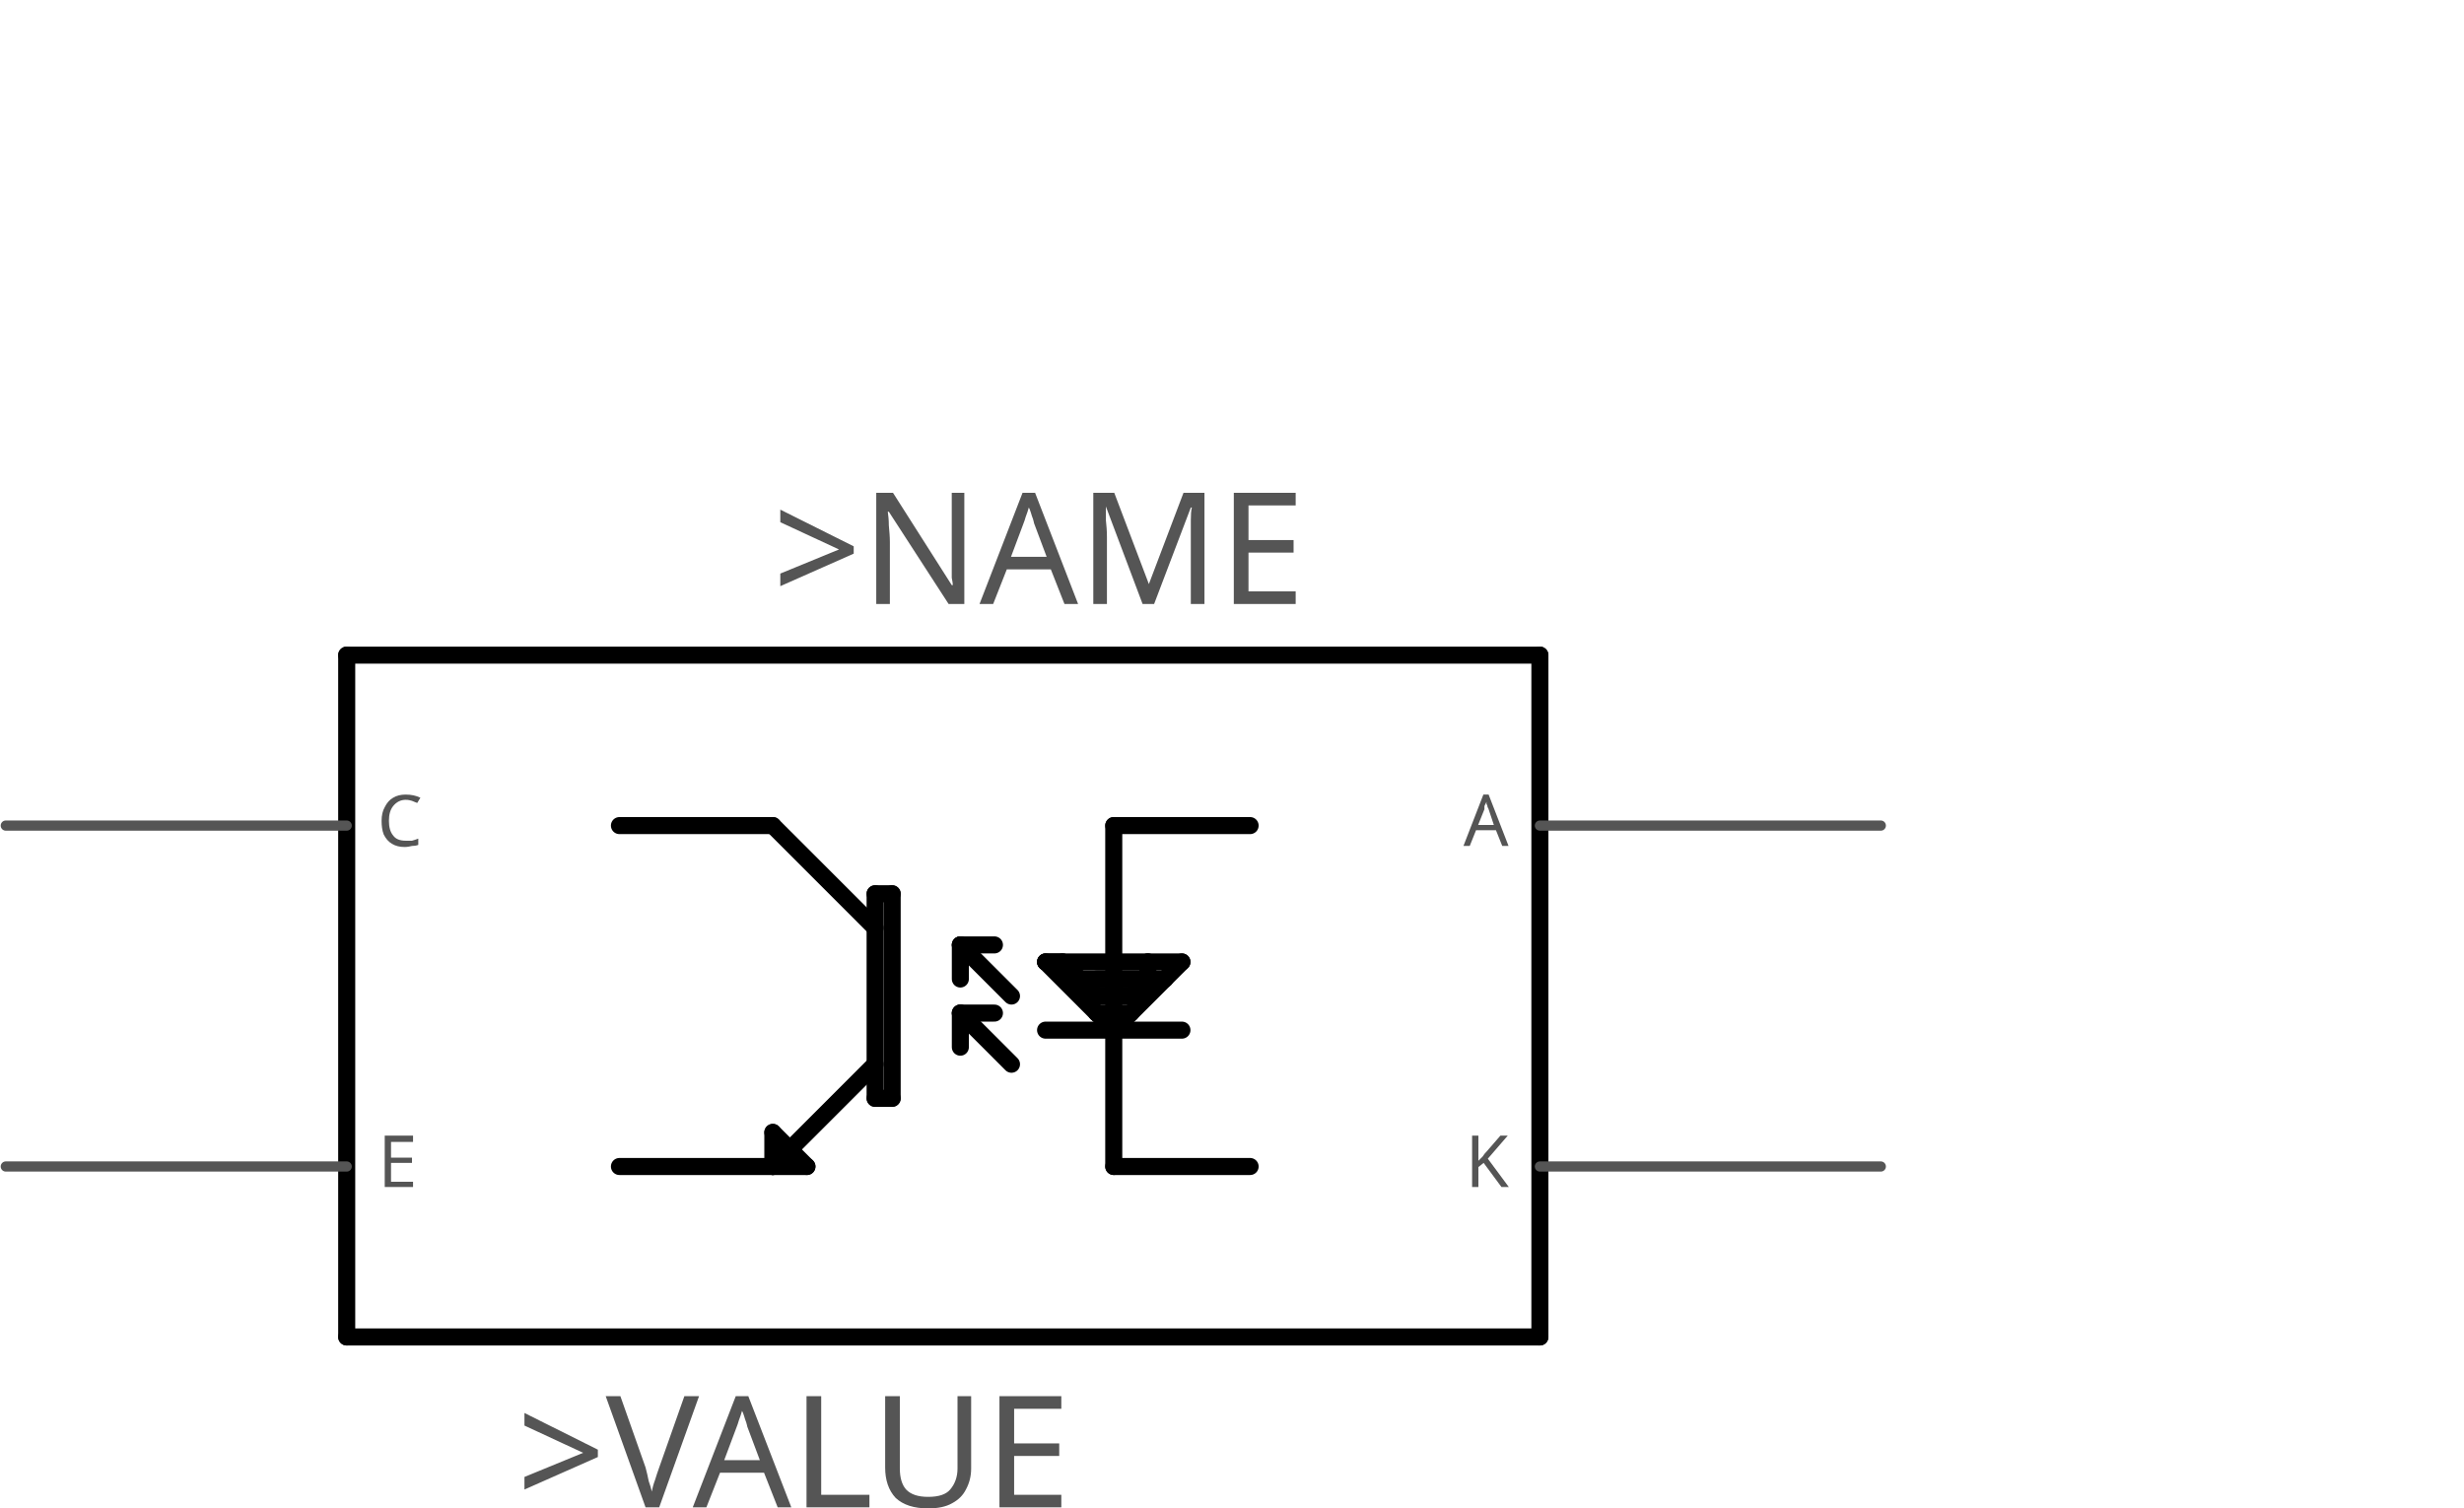
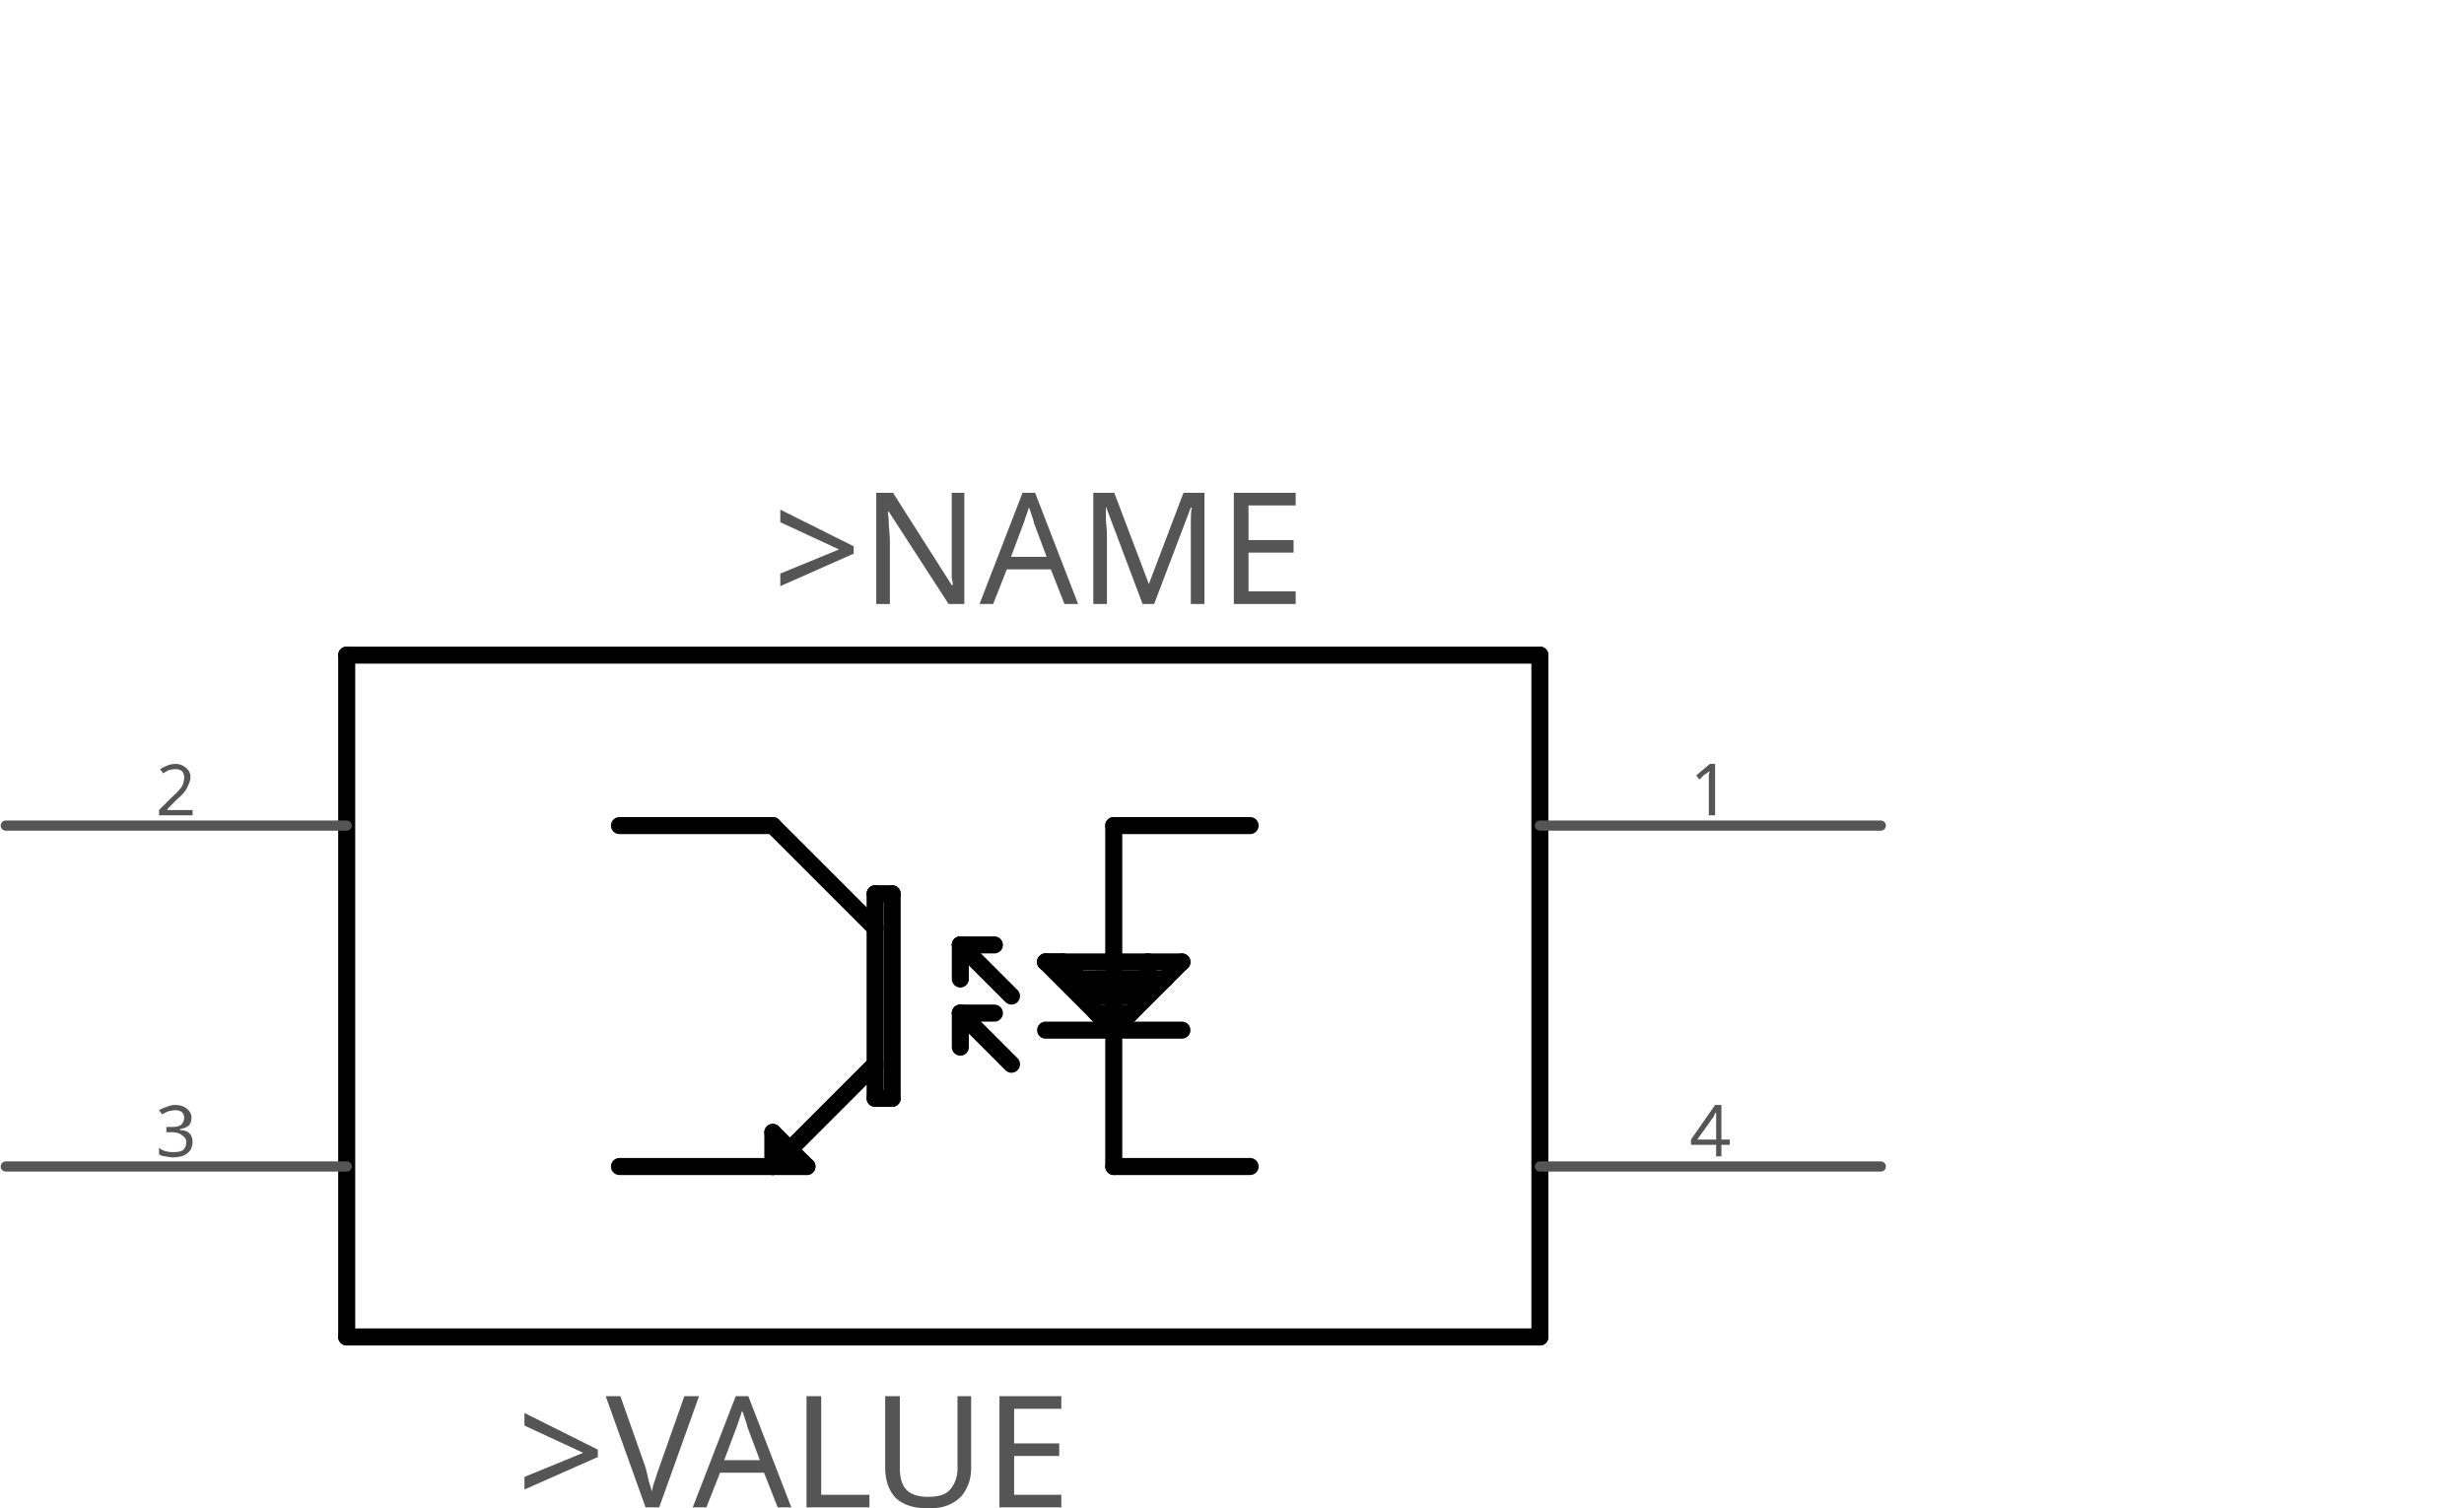
<svg xmlns="http://www.w3.org/2000/svg" version="1.2" baseProfile="tiny" x="0in" y="0in" width="1.445in" height="0.884in" viewBox="0 0 36.696 22.462">
  <g id="schematic">
    <line class="other" x1="5.156" y1="19.922" x2="22.936" y2="19.922" stroke="#000000" stroke-width="0.254" stroke-linecap="round" />
    <line class="other" x1="22.936" y1="19.922" x2="22.936" y2="9.762" stroke="#000000" stroke-width="0.254" stroke-linecap="round" />
    <line class="other" x1="22.936" y1="9.762" x2="5.156" y2="9.762" stroke="#000000" stroke-width="0.254" stroke-linecap="round" />
    <line class="other" x1="5.156" y1="9.762" x2="5.156" y2="19.922" stroke="#000000" stroke-width="0.254" stroke-linecap="round" />
    <line class="other" x1="9.22" y1="12.302" x2="11.506" y2="12.302" stroke="#000000" stroke-width="0.254" stroke-linecap="round" />
    <line class="other" x1="9.22" y1="17.382" x2="11.506" y2="17.382" stroke="#000000" stroke-width="0.254" stroke-linecap="round" />
    <line class="other" x1="11.506" y1="12.302" x2="13.03" y2="13.826" stroke="#000000" stroke-width="0.254" stroke-linecap="round" />
    <line class="other" x1="13.03" y1="15.858" x2="11.506" y2="17.382" stroke="#000000" stroke-width="0.254" stroke-linecap="round" />
    <line class="other" x1="13.03" y1="13.318" x2="13.03" y2="16.366" stroke="#000000" stroke-width="0.254" stroke-linecap="round" />
    <line class="other" x1="13.284" y1="13.318" x2="13.284" y2="16.366" stroke="#000000" stroke-width="0.254" stroke-linecap="round" />
    <line class="other" x1="13.284" y1="16.366" x2="13.03" y2="16.366" stroke="#000000" stroke-width="0.254" stroke-linecap="round" />
    <line class="other" x1="13.284" y1="13.318" x2="13.03" y2="13.318" stroke="#000000" stroke-width="0.254" stroke-linecap="round" />
    <line class="other" x1="11.506" y1="17.382" x2="12.014" y2="17.382" stroke="#000000" stroke-width="0.254" stroke-linecap="round" />
    <line class="other" x1="11.506" y1="16.874" x2="11.506" y2="17.382" stroke="#000000" stroke-width="0.254" stroke-linecap="round" />
    <line class="other" x1="11.506" y1="16.874" x2="12.014" y2="17.382" stroke="#000000" stroke-width="0.254" stroke-linecap="round" />
    <line class="other" x1="18.618" y1="12.302" x2="16.586" y2="12.302" stroke="#000000" stroke-width="0.254" stroke-linecap="round" />
    <line class="other" x1="16.586" y1="12.302" x2="16.586" y2="15.35" stroke="#000000" stroke-width="0.254" stroke-linecap="round" />
    <line class="other" x1="16.586" y1="15.35" x2="16.586" y2="17.382" stroke="#000000" stroke-width="0.254" stroke-linecap="round" />
    <line class="other" x1="16.586" y1="17.382" x2="18.618" y2="17.382" stroke="#000000" stroke-width="0.254" stroke-linecap="round" />
    <line class="other" x1="16.586" y1="15.35" x2="16.84" y2="15.096" stroke="#000000" stroke-width="0.254" stroke-linecap="round" />
    <line class="other" x1="16.84" y1="15.096" x2="17.348" y2="14.588" stroke="#000000" stroke-width="0.254" stroke-linecap="round" />
    <line class="other" x1="17.348" y1="14.588" x2="17.602" y2="14.334" stroke="#000000" stroke-width="0.254" stroke-linecap="round" />
    <line class="other" x1="16.586" y1="15.35" x2="16.332" y2="15.096" stroke="#000000" stroke-width="0.254" stroke-linecap="round" />
    <line class="other" x1="16.332" y1="15.096" x2="15.57" y2="14.334" stroke="#000000" stroke-width="0.254" stroke-linecap="round" />
    <line class="other" x1="17.602" y1="14.334" x2="17.094" y2="14.334" stroke="#000000" stroke-width="0.254" stroke-linecap="round" />
    <line class="other" x1="17.094" y1="14.334" x2="15.57" y2="14.334" stroke="#000000" stroke-width="0.254" stroke-linecap="round" />
    <line class="other" x1="15.57" y1="14.334" x2="15.824" y2="14.334" stroke="#000000" stroke-width="0.254" stroke-linecap="round" />
    <line class="other" x1="15.824" y1="14.334" x2="16.078" y2="14.588" stroke="#000000" stroke-width="0.254" stroke-linecap="round" />
    <line class="other" x1="16.078" y1="14.588" x2="16.332" y2="14.842" stroke="#000000" stroke-width="0.254" stroke-linecap="round" />
    <line class="other" x1="16.332" y1="14.842" x2="16.84" y2="14.842" stroke="#000000" stroke-width="0.254" stroke-linecap="round" />
    <line class="other" x1="16.84" y1="14.842" x2="17.094" y2="14.588" stroke="#000000" stroke-width="0.254" stroke-linecap="round" />
    <line class="other" x1="17.094" y1="14.588" x2="16.332" y2="14.588" stroke="#000000" stroke-width="0.254" stroke-linecap="round" />
    <line class="other" x1="16.078" y1="14.588" x2="17.094" y2="14.588" stroke="#000000" stroke-width="0.254" stroke-linecap="round" />
    <line class="other" x1="17.094" y1="14.334" x2="17.094" y2="14.588" stroke="#000000" stroke-width="0.254" stroke-linecap="round" />
    <line class="other" x1="17.094" y1="14.588" x2="17.348" y2="14.588" stroke="#000000" stroke-width="0.254" stroke-linecap="round" />
    <line class="other" x1="16.84" y1="15.096" x2="16.332" y2="15.096" stroke="#000000" stroke-width="0.254" stroke-linecap="round" />
    <line class="other" x1="15.57" y1="15.35" x2="17.602" y2="15.35" stroke="#000000" stroke-width="0.254" stroke-linecap="round" />
    <line class="other" x1="15.062" y1="14.842" x2="14.3" y2="14.08" stroke="#000000" stroke-width="0.254" stroke-linecap="round" />
    <line class="other" x1="14.3" y1="14.08" x2="14.3" y2="14.588" stroke="#000000" stroke-width="0.254" stroke-linecap="round" />
    <line class="other" x1="14.3" y1="14.08" x2="14.808" y2="14.08" stroke="#000000" stroke-width="0.254" stroke-linecap="round" />
    <line class="other" x1="15.062" y1="15.858" x2="14.3" y2="15.096" stroke="#000000" stroke-width="0.254" stroke-linecap="round" />
    <line class="other" x1="14.3" y1="15.096" x2="14.3" y2="15.604" stroke="#000000" stroke-width="0.254" stroke-linecap="round" />
    <line class="other" x1="14.3" y1="15.096" x2="14.808" y2="15.096" stroke="#000000" stroke-width="0.254" stroke-linecap="round" />
    <text class="text" font-family="OCRA" stroke="none" stroke-width="0" fill="#555555" font-size="2.311" x="11.506" y="9" text-anchor="start">&gt;NAME</text>
    <text class="text" font-family="OCRA" stroke="none" stroke-width="0" fill="#555555" font-size="2.311" x="7.696" y="22.462" text-anchor="start">&gt;VALUE</text>
    <line class="pin" id="connector1pin" connectorname="C" x1="0.076" y1="12.302" x2="5.156" y2="12.302" stroke="#555555" stroke-width="0.152" stroke-linecap="round" />
    <rect class="terminal" id="connector1terminal" x="0.076" y="12.302" width="0" height="0" stroke="none" stroke-width="0" fill="none" />
-     <text class="text" font-family="OCRA" stroke="none" stroke-width="0" fill="#555555" font-size="1.067" x="5.613" y="12.607" text-anchor="start">C</text>
+     <text class="text" font-family="OCRA" stroke="none" stroke-width="0" fill="#555555" font-size="1.067" x="2.616" y="12.15" text-anchor="middle">2</text>
    <line class="pin" id="connector2pin" connectorname="E" x1="0.076" y1="17.382" x2="5.156" y2="17.382" stroke="#555555" stroke-width="0.152" stroke-linecap="round" />
    <rect class="terminal" id="connector2terminal" x="0.076" y="17.382" width="0" height="0" stroke="none" stroke-width="0" fill="none" />
-     <text class="text" font-family="OCRA" stroke="none" stroke-width="0" fill="#555555" font-size="1.067" x="5.613" y="17.687" text-anchor="start">E</text>
+     <text class="text" font-family="OCRA" stroke="none" stroke-width="0" fill="#555555" font-size="1.067" x="2.616" y="17.23" text-anchor="middle">3</text>
    <line class="pin" id="connector3pin" connectorname="K" x1="28.016" y1="17.382" x2="22.936" y2="17.382" stroke="#555555" stroke-width="0.152" stroke-linecap="round" />
    <rect class="terminal" id="connector3terminal" x="28.016" y="17.382" width="0" height="0" stroke="none" stroke-width="0" fill="none" />
-     <text class="text" font-family="OCRA" stroke="none" stroke-width="0" fill="#555555" font-size="1.067" x="22.479" y="17.687" text-anchor="end">K</text>
+     <text class="text" font-family="OCRA" stroke="none" stroke-width="0" fill="#555555" font-size="1.067" x="25.476" y="17.23" text-anchor="middle">4</text>
    <line class="pin" id="connector0pin" connectorname="A" x1="28.016" y1="12.302" x2="22.936" y2="12.302" stroke="#555555" stroke-width="0.152" stroke-linecap="round" />
    <rect class="terminal" id="connector0terminal" x="28.016" y="12.302" width="0" height="0" stroke="none" stroke-width="0" fill="none" />
-     <text class="text" font-family="OCRA" stroke="none" stroke-width="0" fill="#555555" font-size="1.067" x="22.479" y="12.607" text-anchor="end">A</text>
+     <text class="text" font-family="OCRA" stroke="none" stroke-width="0" fill="#555555" font-size="1.067" x="25.476" y="12.15" text-anchor="middle">1</text>
  </g>
</svg>
